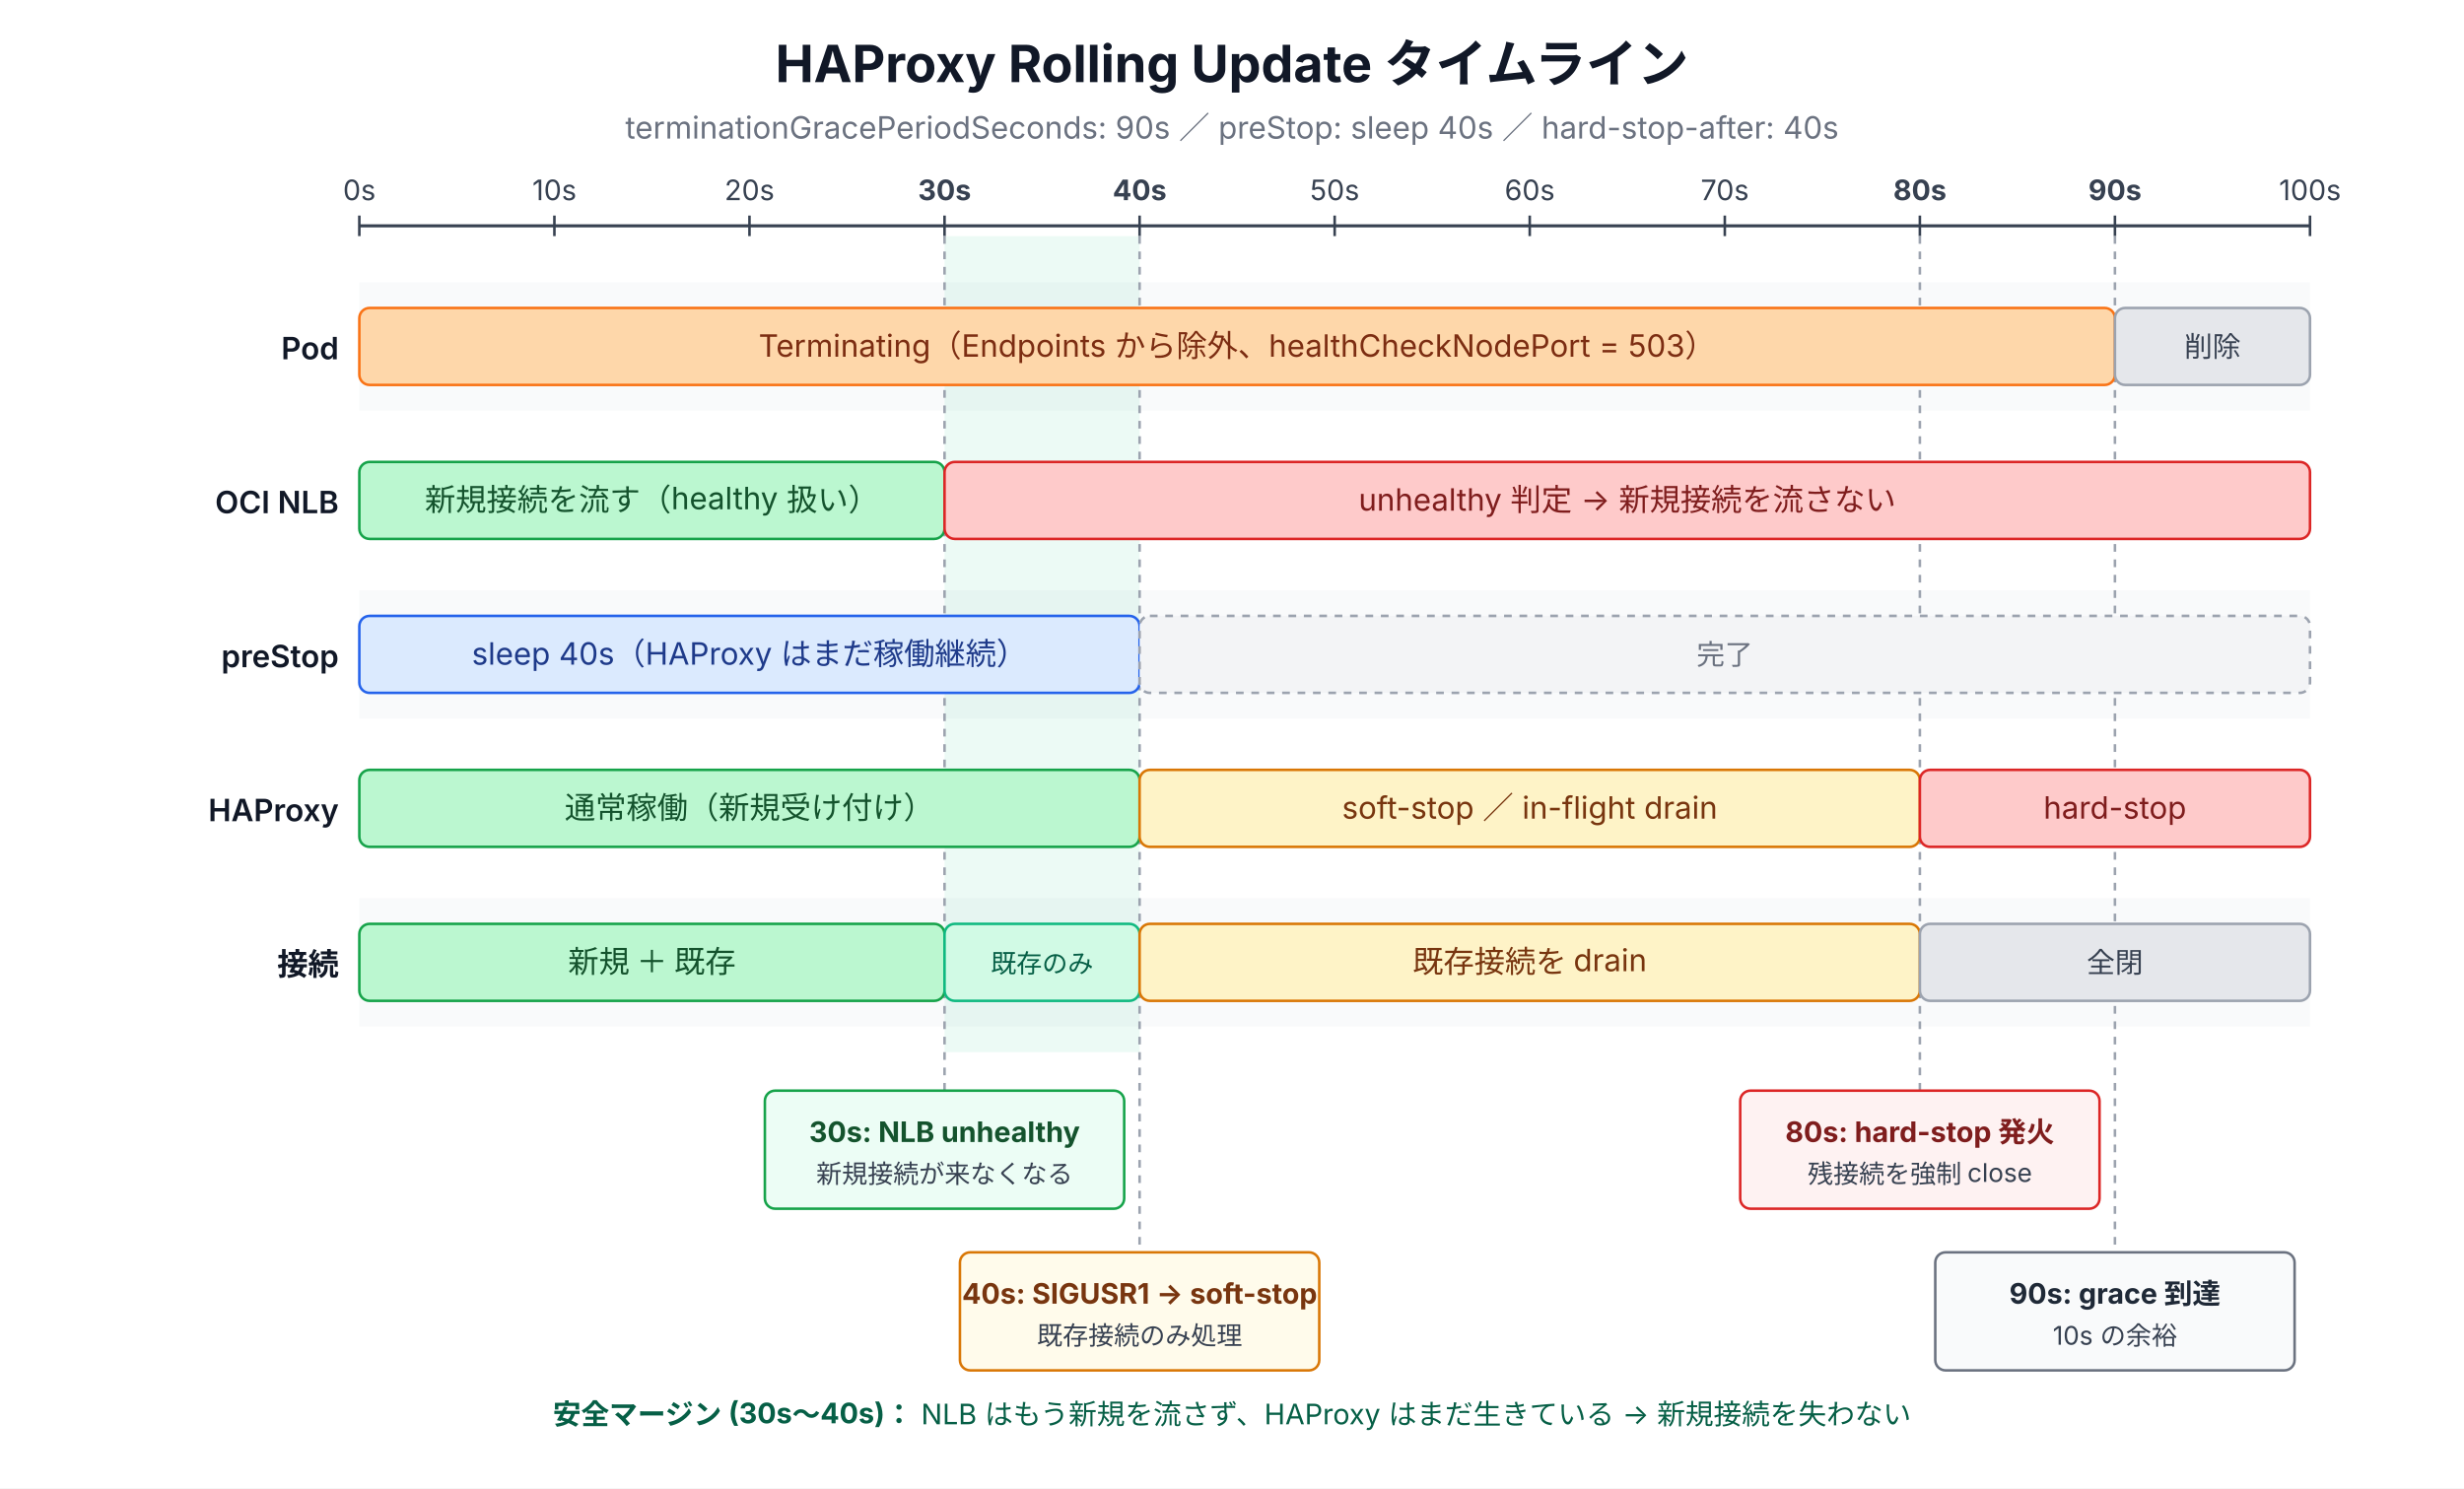
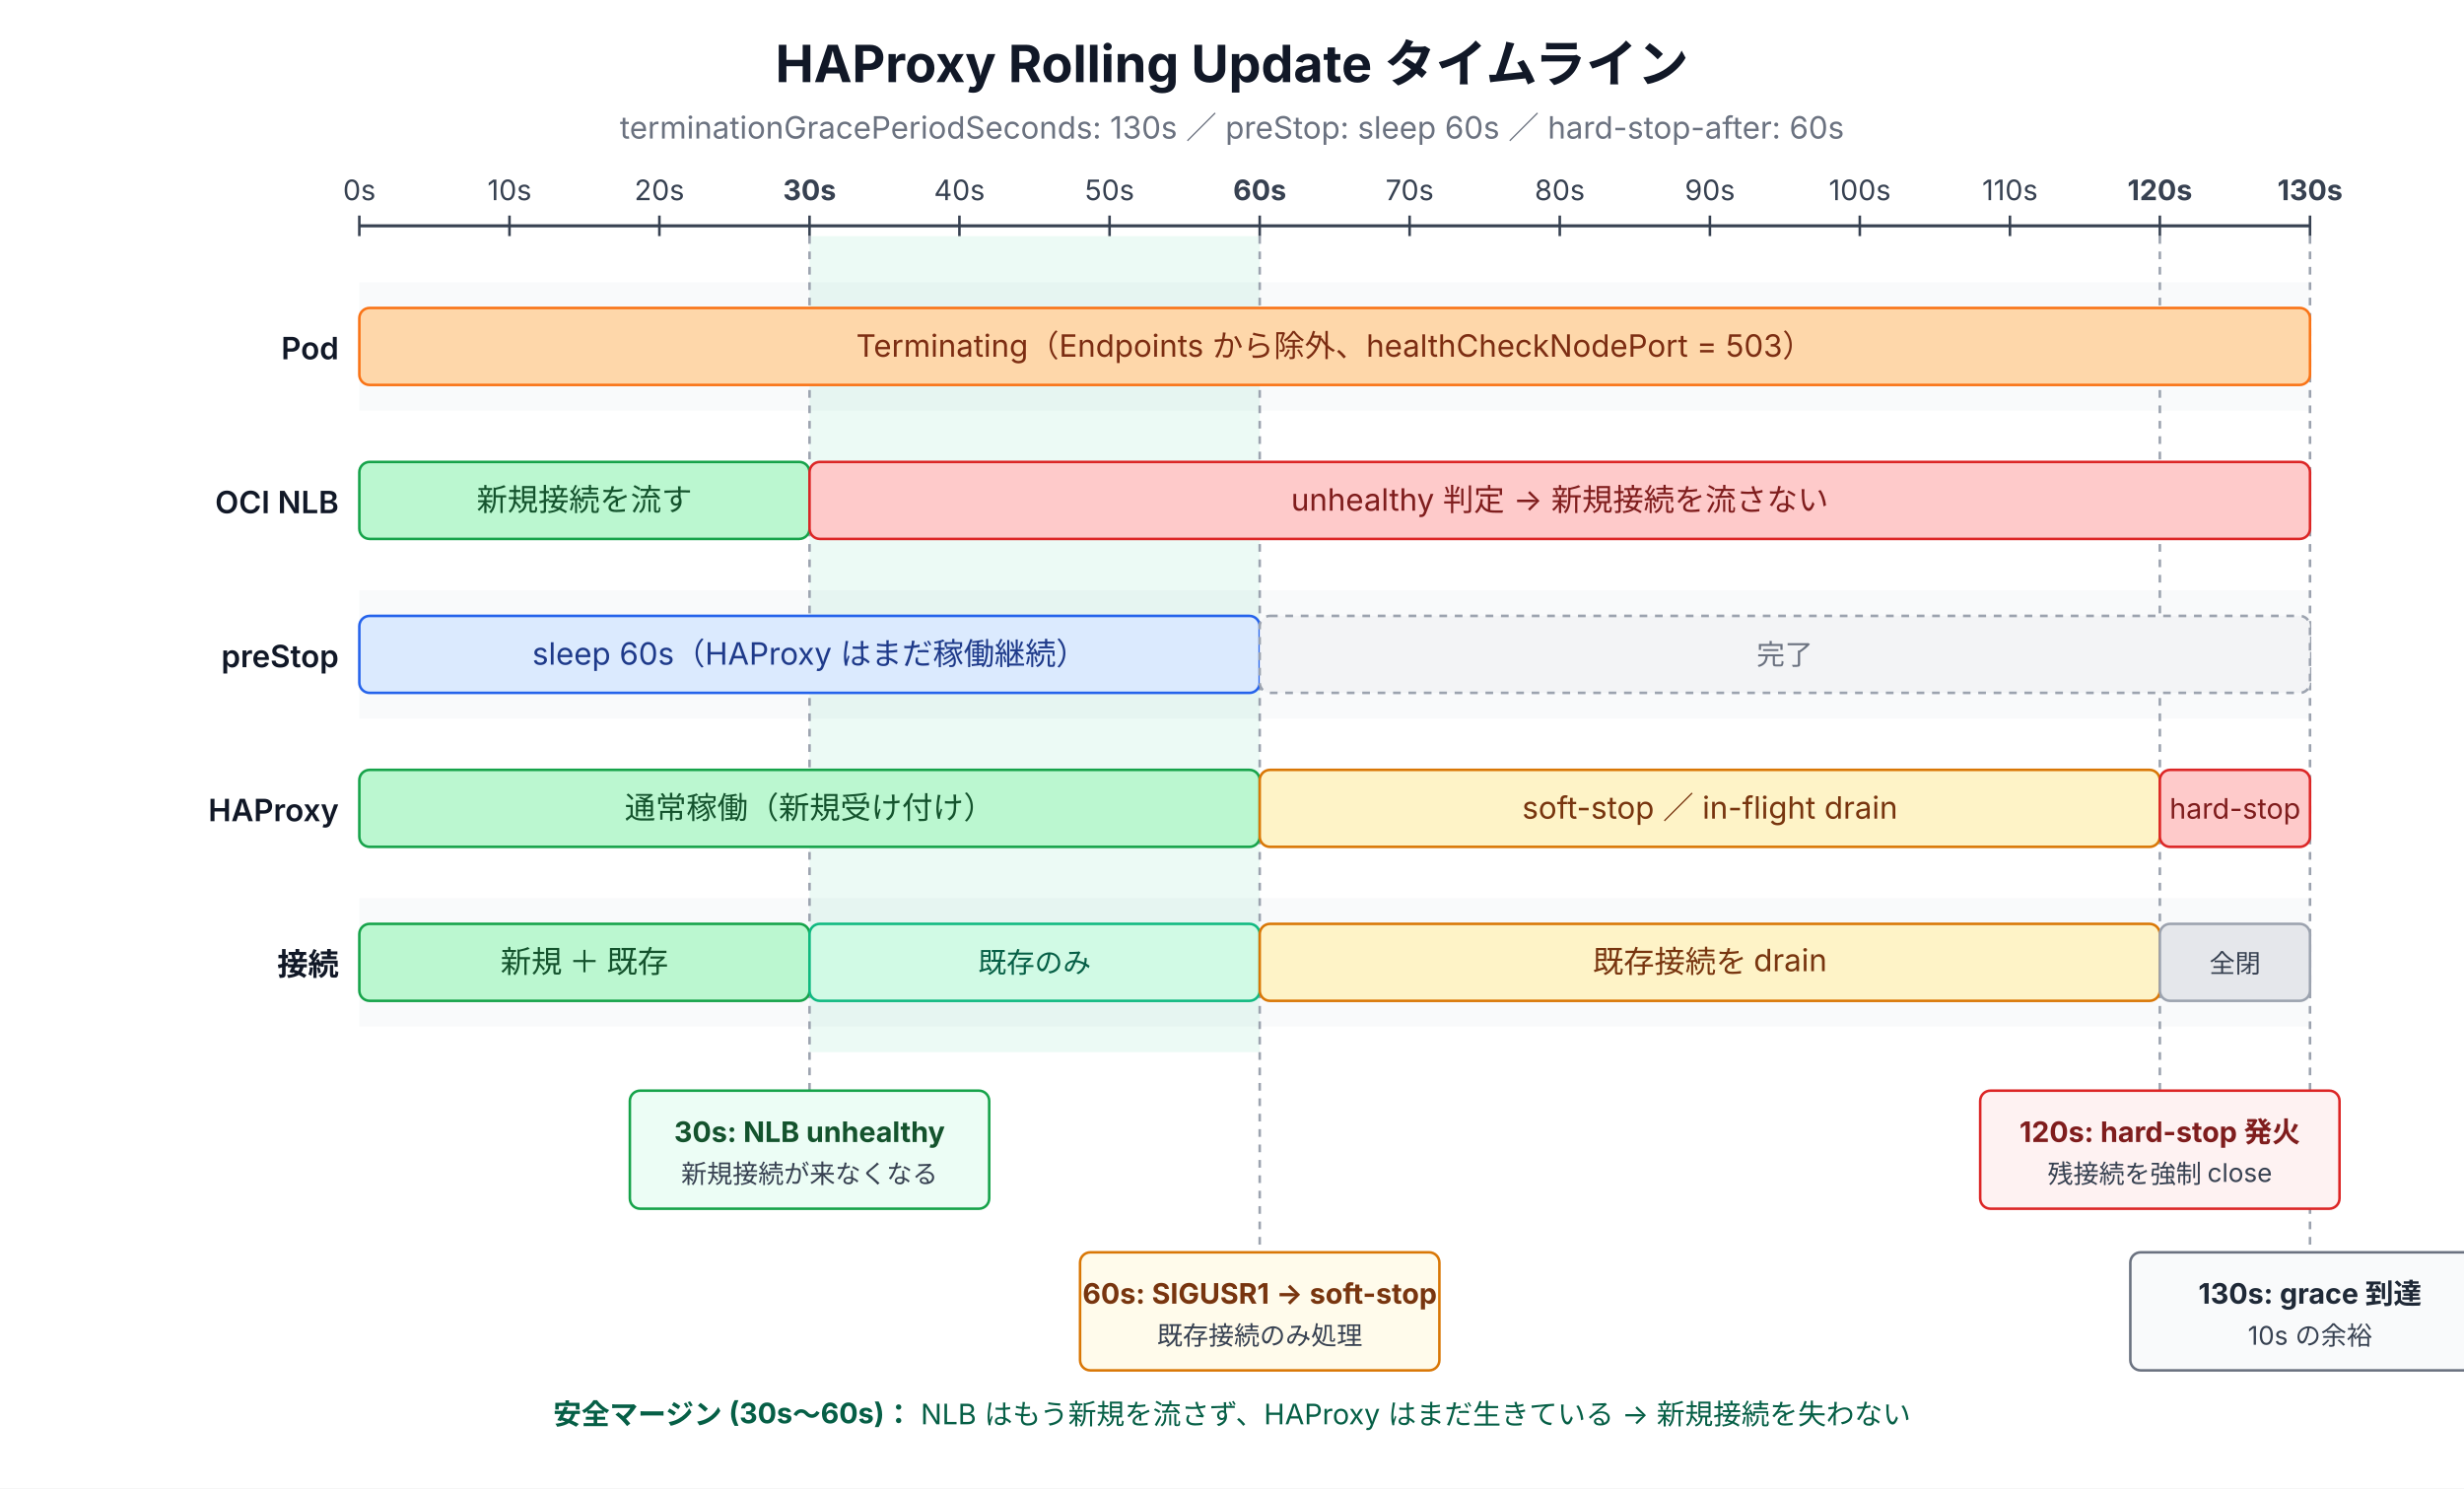
<svg xmlns="http://www.w3.org/2000/svg" viewBox="0 0 960 580" font-family="-apple-system, system-ui, 'Hiragino Sans', 'Yu Gothic', sans-serif">
  <rect width="960" height="580" fill="#ffffff" />
  <text x="480" y="32" text-anchor="middle" font-size="20" font-weight="700" fill="#111827">HAProxy Rolling Update タイムライン</text>
-   <text x="480" y="54" text-anchor="middle" font-size="12" fill="#6b7280">terminationGracePeriodSeconds: 90s ／ preStop: sleep 40s ／ hard-stop-after: 40s</text>
+   <text x="480" y="54" text-anchor="middle" font-size="12" fill="#6b7280">terminationGracePeriodSeconds: 130s ／ preStop: sleep 60s ／ hard-stop-after: 60s</text>
  <rect x="140" y="110" width="760" height="50" fill="#f9fafb" />
  <rect x="140" y="230" width="760" height="50" fill="#f9fafb" />
  <rect x="140" y="350" width="760" height="50" fill="#f9fafb" />
-   <rect x="368" y="92" width="76" height="318" fill="#10b981" opacity="0.08" />
+   <rect x="315.4" y="92" width="175.4" height="318" fill="#10b981" opacity="0.08" />
  <line x1="140" y1="88" x2="900" y2="88" stroke="#374151" stroke-width="1.2" />
  <g font-size="11" fill="#374151" text-anchor="middle">
    <line x1="140" y1="84" x2="140" y2="92" stroke="#374151" />
    <text x="140" y="78">0s</text>
-     <line x1="216" y1="84" x2="216" y2="92" stroke="#374151" />
-     <text x="216" y="78">10s</text>
-     <line x1="292" y1="84" x2="292" y2="92" stroke="#374151" />
-     <text x="292" y="78">20s</text>
-     <line x1="368" y1="84" x2="368" y2="92" stroke="#374151" />
-     <text x="368" y="78" font-weight="700">30s</text>
-     <line x1="444" y1="84" x2="444" y2="92" stroke="#374151" />
-     <text x="444" y="78" font-weight="700">40s</text>
-     <line x1="520" y1="84" x2="520" y2="92" stroke="#374151" />
-     <text x="520" y="78">50s</text>
-     <line x1="596" y1="84" x2="596" y2="92" stroke="#374151" />
-     <text x="596" y="78">60s</text>
-     <line x1="672" y1="84" x2="672" y2="92" stroke="#374151" />
-     <text x="672" y="78">70s</text>
-     <line x1="748" y1="84" x2="748" y2="92" stroke="#374151" />
-     <text x="748" y="78" font-weight="700">80s</text>
-     <line x1="824" y1="84" x2="824" y2="92" stroke="#374151" />
-     <text x="824" y="78" font-weight="700">90s</text>
+     <line x1="198.5" y1="84" x2="198.5" y2="92" stroke="#374151" />
+     <text x="198.5" y="78">10s</text>
+     <line x1="256.9" y1="84" x2="256.9" y2="92" stroke="#374151" />
+     <text x="256.9" y="78">20s</text>
+     <line x1="315.4" y1="84" x2="315.4" y2="92" stroke="#374151" />
+     <text x="315.4" y="78" font-weight="700">30s</text>
+     <line x1="373.8" y1="84" x2="373.8" y2="92" stroke="#374151" />
+     <text x="373.8" y="78">40s</text>
+     <line x1="432.3" y1="84" x2="432.3" y2="92" stroke="#374151" />
+     <text x="432.3" y="78">50s</text>
+     <line x1="490.8" y1="84" x2="490.8" y2="92" stroke="#374151" />
+     <text x="490.8" y="78" font-weight="700">60s</text>
+     <line x1="549.2" y1="84" x2="549.2" y2="92" stroke="#374151" />
+     <text x="549.2" y="78">70s</text>
+     <line x1="607.7" y1="84" x2="607.7" y2="92" stroke="#374151" />
+     <text x="607.7" y="78">80s</text>
+     <line x1="666.2" y1="84" x2="666.2" y2="92" stroke="#374151" />
+     <text x="666.2" y="78">90s</text>
+     <line x1="724.6" y1="84" x2="724.6" y2="92" stroke="#374151" />
+     <text x="724.6" y="78">100s</text>
+     <line x1="783.1" y1="84" x2="783.1" y2="92" stroke="#374151" />
+     <text x="783.1" y="78">110s</text>
+     <line x1="841.5" y1="84" x2="841.5" y2="92" stroke="#374151" />
+     <text x="841.5" y="78" font-weight="700">120s</text>
    <line x1="900" y1="84" x2="900" y2="92" stroke="#374151" />
-     <text x="900" y="78">100s</text>
+     <text x="900" y="78" font-weight="700">130s</text>
  </g>
  <g stroke="#9ca3af" stroke-width="1" stroke-dasharray="3 3">
-     <line x1="368" y1="92" x2="368" y2="410" />
-     <line x1="444" y1="92" x2="444" y2="410" />
-     <line x1="748" y1="92" x2="748" y2="410" />
-     <line x1="824" y1="92" x2="824" y2="410" />
+     <line x1="315.4" y1="92" x2="315.4" y2="410" />
+     <line x1="490.8" y1="92" x2="490.8" y2="410" />
+     <line x1="841.5" y1="92" x2="841.5" y2="410" />
+     <line x1="900" y1="92" x2="900" y2="410" />
  </g>
  <g font-size="12" font-weight="600" fill="#111827" text-anchor="end">
    <text x="132" y="140">Pod</text>
    <text x="132" y="200">OCI NLB</text>
    <text x="132" y="260">preStop</text>
    <text x="132" y="320">HAProxy</text>
    <text x="132" y="380">接続</text>
  </g>
-   <rect x="140" y="120" width="684" height="30" rx="4" fill="#fed7aa" stroke="#f97316" stroke-width="1" />
-   <text x="482" y="139" text-anchor="middle" font-size="12" fill="#7c2d12">Terminating（Endpoints から除外、healthCheckNodePort = 503）</text>
-   <rect x="824" y="120" width="76" height="30" rx="4" fill="#e5e7eb" stroke="#9ca3af" stroke-width="1" />
-   <text x="862" y="139" text-anchor="middle" font-size="11" fill="#374151">削除</text>
-   <rect x="140" y="180" width="228" height="30" rx="4" fill="#bbf7d0" stroke="#16a34a" stroke-width="1" />
-   <text x="254" y="199" text-anchor="middle" font-size="12" fill="#14532d">新規接続を流す（healthy 扱い）</text>
-   <rect x="368" y="180" width="532" height="30" rx="4" fill="#fecaca" stroke="#dc2626" stroke-width="1" />
-   <text x="634" y="199" text-anchor="middle" font-size="12" fill="#7f1d1d">unhealthy 判定 → 新規接続を流さない</text>
-   <rect x="140" y="240" width="304" height="30" rx="4" fill="#dbeafe" stroke="#2563eb" stroke-width="1" />
-   <text x="292" y="259" text-anchor="middle" font-size="12" fill="#1e3a8a">sleep 40s（HAProxy はまだ稼働継続）</text>
-   <rect x="444" y="240" width="456" height="30" rx="4" fill="#f3f4f6" stroke="#9ca3af" stroke-width="1" stroke-dasharray="3 3" />
-   <text x="672" y="259" text-anchor="middle" font-size="11" fill="#6b7280">完了</text>
-   <rect x="140" y="300" width="304" height="30" rx="4" fill="#bbf7d0" stroke="#16a34a" stroke-width="1" />
-   <text x="292" y="319" text-anchor="middle" font-size="12" fill="#14532d">通常稼働（新規受け付け）</text>
-   <rect x="444" y="300" width="304" height="30" rx="4" fill="#fef3c7" stroke="#d97706" stroke-width="1" />
-   <text x="596" y="319" text-anchor="middle" font-size="12" fill="#78350f">soft-stop ／ in-flight drain</text>
-   <rect x="748" y="300" width="152" height="30" rx="4" fill="#fecaca" stroke="#dc2626" stroke-width="1" />
-   <text x="824" y="319" text-anchor="middle" font-size="12" fill="#7f1d1d">hard-stop</text>
-   <rect x="140" y="360" width="228" height="30" rx="4" fill="#bbf7d0" stroke="#16a34a" stroke-width="1" />
-   <text x="254" y="379" text-anchor="middle" font-size="12" fill="#14532d">新規 ＋ 既存</text>
-   <rect x="368" y="360" width="76" height="30" rx="4" fill="#d1fae5" stroke="#10b981" stroke-width="1" />
-   <text x="406" y="379" text-anchor="middle" font-size="10" fill="#065f46">既存のみ</text>
-   <rect x="444" y="360" width="304" height="30" rx="4" fill="#fef3c7" stroke="#d97706" stroke-width="1" />
-   <text x="596" y="379" text-anchor="middle" font-size="12" fill="#78350f">既存接続を drain</text>
-   <rect x="748" y="360" width="152" height="30" rx="4" fill="#e5e7eb" stroke="#9ca3af" stroke-width="1" />
-   <text x="824" y="379" text-anchor="middle" font-size="11" fill="#374151">全閉</text>
+   <rect x="140" y="120" width="760" height="30" rx="4" fill="#fed7aa" stroke="#f97316" stroke-width="1" />
+   <text x="520" y="139" text-anchor="middle" font-size="12" fill="#7c2d12">Terminating（Endpoints から除外、healthCheckNodePort = 503）</text>
+   <rect x="140" y="180" width="175.4" height="30" rx="4" fill="#bbf7d0" stroke="#16a34a" stroke-width="1" />
+   <text x="227.7" y="199" text-anchor="middle" font-size="12" fill="#14532d">新規接続を流す</text>
+   <rect x="315.4" y="180" width="584.6" height="30" rx="4" fill="#fecaca" stroke="#dc2626" stroke-width="1" />
+   <text x="607.7" y="199" text-anchor="middle" font-size="12" fill="#7f1d1d">unhealthy 判定 → 新規接続を流さない</text>
+   <rect x="140" y="240" width="350.8" height="30" rx="4" fill="#dbeafe" stroke="#2563eb" stroke-width="1" />
+   <text x="315.4" y="259" text-anchor="middle" font-size="12" fill="#1e3a8a">sleep 60s（HAProxy はまだ稼働継続）</text>
+   <rect x="490.8" y="240" width="409.2" height="30" rx="4" fill="#f3f4f6" stroke="#9ca3af" stroke-width="1" stroke-dasharray="3 3" />
+   <text x="695.4" y="259" text-anchor="middle" font-size="11" fill="#6b7280">完了</text>
+   <rect x="140" y="300" width="350.8" height="30" rx="4" fill="#bbf7d0" stroke="#16a34a" stroke-width="1" />
+   <text x="315.4" y="319" text-anchor="middle" font-size="12" fill="#14532d">通常稼働（新規受け付け）</text>
+   <rect x="490.8" y="300" width="350.7" height="30" rx="4" fill="#fef3c7" stroke="#d97706" stroke-width="1" />
+   <text x="666.2" y="319" text-anchor="middle" font-size="12" fill="#78350f">soft-stop ／ in-flight drain</text>
+   <rect x="841.5" y="300" width="58.5" height="30" rx="4" fill="#fecaca" stroke="#dc2626" stroke-width="1" />
+   <text x="870.8" y="319" text-anchor="middle" font-size="11" fill="#7f1d1d">hard-stop</text>
+   <rect x="140" y="360" width="175.4" height="30" rx="4" fill="#bbf7d0" stroke="#16a34a" stroke-width="1" />
+   <text x="227.7" y="379" text-anchor="middle" font-size="12" fill="#14532d">新規 ＋ 既存</text>
+   <rect x="315.4" y="360" width="175.4" height="30" rx="4" fill="#d1fae5" stroke="#10b981" stroke-width="1" />
+   <text x="403.1" y="379" text-anchor="middle" font-size="11" fill="#065f46">既存のみ</text>
+   <rect x="490.8" y="360" width="350.7" height="30" rx="4" fill="#fef3c7" stroke="#d97706" stroke-width="1" />
+   <text x="666.2" y="379" text-anchor="middle" font-size="12" fill="#78350f">既存接続を drain</text>
+   <rect x="841.5" y="360" width="58.5" height="30" rx="4" fill="#e5e7eb" stroke="#9ca3af" stroke-width="1" />
+   <text x="870.8" y="379" text-anchor="middle" font-size="10" fill="#374151">全閉</text>
  <g stroke="#9ca3af" stroke-width="1" stroke-dasharray="3 3">
-     <line x1="368" y1="410" x2="368" y2="425" />
-     <line x1="444" y1="410" x2="444" y2="488" />
-     <line x1="748" y1="410" x2="748" y2="425" />
-     <line x1="824" y1="410" x2="824" y2="488" />
+     <line x1="315.4" y1="410" x2="315.4" y2="425" />
+     <line x1="490.8" y1="410" x2="490.8" y2="488" />
+     <line x1="841.5" y1="410" x2="841.5" y2="425" />
+     <line x1="900" y1="410" x2="900" y2="488" />
  </g>
-   <g transform="translate(298, 425)">
+   <g transform="translate(245.4, 425)">
    <rect width="140" height="46" rx="4" fill="#ecfdf5" stroke="#16a34a" stroke-width="1" />
    <text x="70" y="20" text-anchor="middle" font-size="11" font-weight="700" fill="#14532d">30s: NLB unhealthy</text>
    <text x="70" y="36" text-anchor="middle" font-size="10" fill="#374151">新規接続が来なくなる</text>
  </g>
-   <g transform="translate(678, 425)">
+   <g transform="translate(771.5, 425)">
    <rect width="140" height="46" rx="4" fill="#fef2f2" stroke="#dc2626" stroke-width="1" />
-     <text x="70" y="20" text-anchor="middle" font-size="11" font-weight="700" fill="#7f1d1d">80s: hard-stop 発火</text>
+     <text x="70" y="20" text-anchor="middle" font-size="11" font-weight="700" fill="#7f1d1d">120s: hard-stop 発火</text>
    <text x="70" y="36" text-anchor="middle" font-size="10" fill="#374151">残接続を強制 close</text>
  </g>
-   <g transform="translate(374, 488)">
+   <g transform="translate(420.8, 488)">
    <rect width="140" height="46" rx="4" fill="#fffbeb" stroke="#d97706" stroke-width="1" />
-     <text x="70" y="20" text-anchor="middle" font-size="11" font-weight="700" fill="#78350f">40s: SIGUSR1 → soft-stop</text>
+     <text x="70" y="20" text-anchor="middle" font-size="11" font-weight="700" fill="#78350f">60s: SIGUSR1 → soft-stop</text>
    <text x="70" y="36" text-anchor="middle" font-size="10" fill="#374151">既存接続のみ処理</text>
  </g>
-   <g transform="translate(754, 488)">
+   <g transform="translate(830, 488)">
    <rect width="140" height="46" rx="4" fill="#f9fafb" stroke="#6b7280" stroke-width="1" />
-     <text x="70" y="20" text-anchor="middle" font-size="11" font-weight="700" fill="#1f2937">90s: grace 到達</text>
+     <text x="70" y="20" text-anchor="middle" font-size="11" font-weight="700" fill="#1f2937">130s: grace 到達</text>
    <text x="70" y="36" text-anchor="middle" font-size="10" fill="#374151">10s の余裕</text>
  </g>
  <text x="480" y="555" text-anchor="middle" font-size="11" fill="#065f46">
-     <tspan font-weight="700">安全マージン (30s〜40s)：</tspan>
+     <tspan font-weight="700">安全マージン (30s〜60s)：</tspan>
    <tspan>NLB はもう新規を流さず、HAProxy はまだ生きている → 新規接続を失わない</tspan>
  </text>
</svg>
